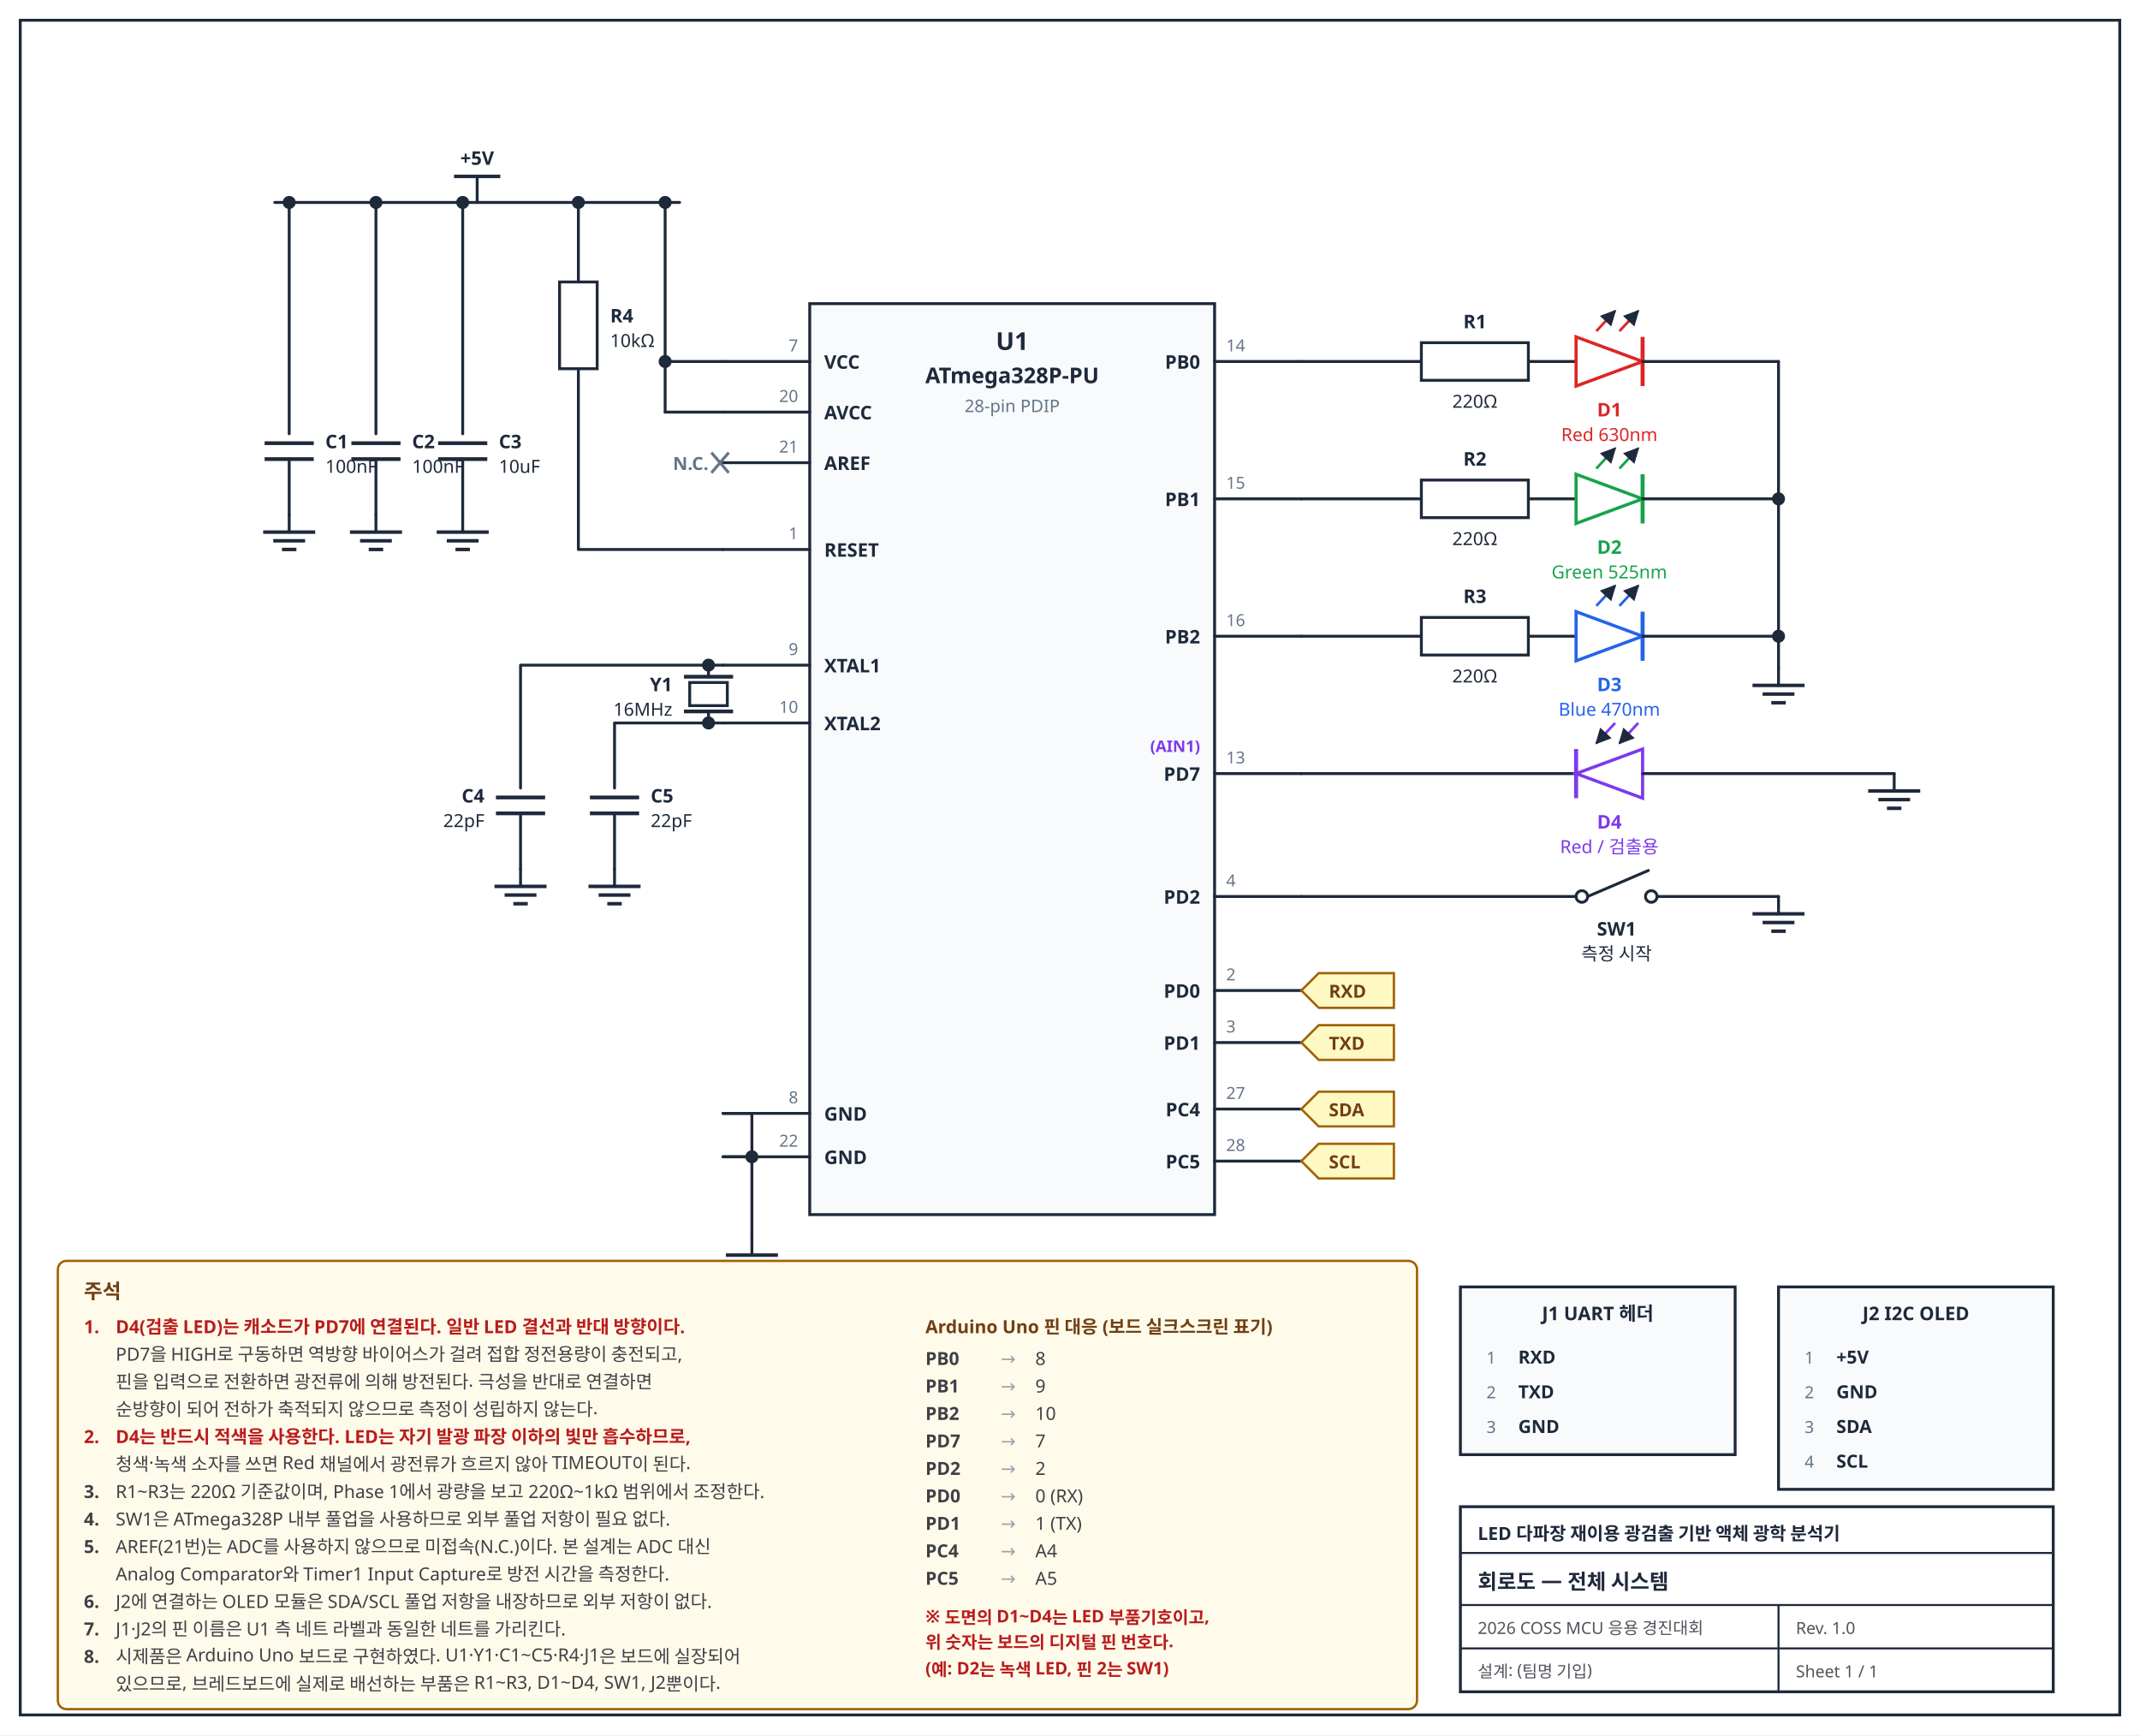
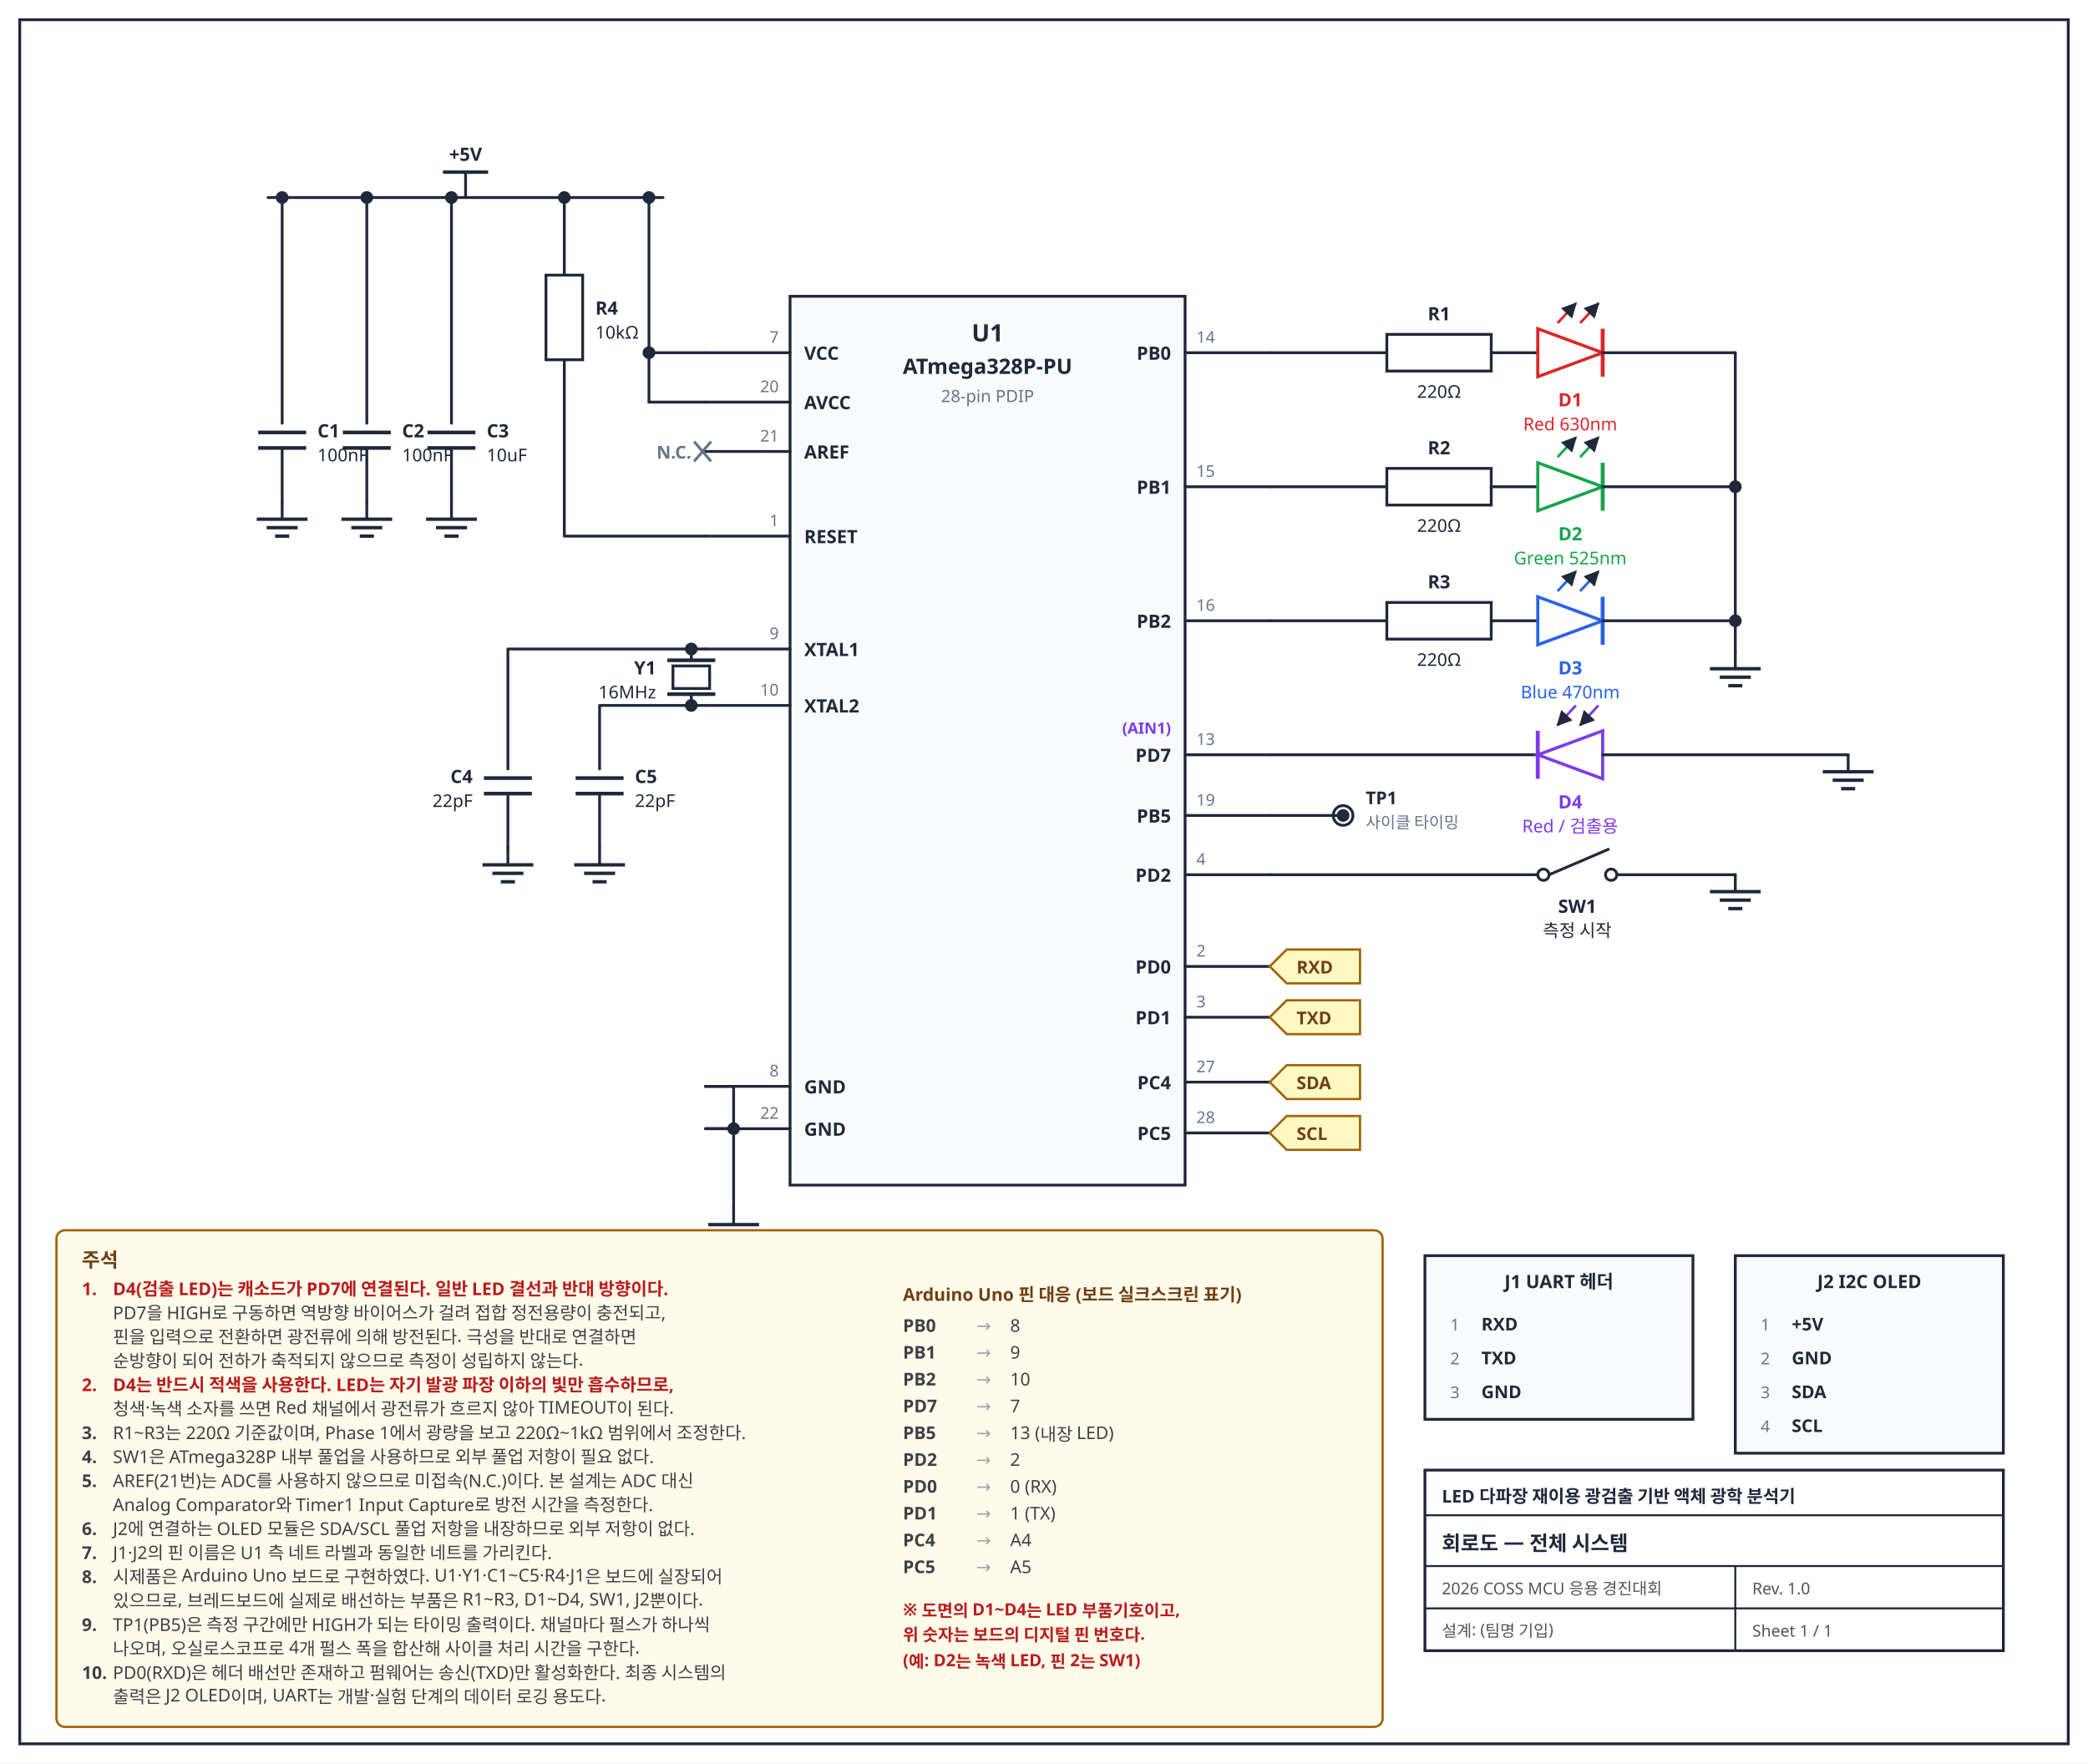
- <svg xmlns="http://www.w3.org/2000/svg" viewBox="0 0 1480 1200" width="1480" height="1200" font-family="'Malgun Gothic','맑은 고딕','Noto Sans KR',sans-serif">
+ <svg xmlns="http://www.w3.org/2000/svg" viewBox="0 0 1480 1250" width="1480" height="1250" font-family="'Malgun Gothic','맑은 고딕','Noto Sans KR',sans-serif">
  <defs>
    <marker id="tip" viewBox="0 0 10 10" refX="9" refY="5" markerWidth="6" markerHeight="6" orient="auto-start-reverse">
      <path d="M 0 0 L 10 5 L 0 10 z" fill="#1e293b" />
    </marker>
  </defs>
-   <rect width="1480" height="1200" fill="#ffffff" />
-   <rect x="14" y="14" width="1452" height="1172" rx="0" fill="none" stroke="#1e293b" stroke-width="2" />
+   <rect width="1480" height="1250" fill="#ffffff" />
+   <rect x="14" y="14" width="1452" height="1222" rx="0" fill="none" stroke="#1e293b" stroke-width="2" />
  <rect x="560" y="210" width="280" height="630" rx="0" fill="#f8fafc" stroke="#1e293b" stroke-width="2" />
  <text x="700" y="242" font-size="17" text-anchor="middle" font-weight="700" fill="#1e293b">U1</text>
  <text x="700" y="265" font-size="15" text-anchor="middle" font-weight="700" fill="#1e293b">ATmega328P-PU</text>
  <text x="700" y="285" font-size="12" text-anchor="middle" font-weight="400" fill="#64748b">28-pin PDIP</text>
  <polyline points="500,250 560,250" fill="none" stroke="#1e293b" stroke-width="2" stroke-linecap="round" stroke-linejoin="round" />
  <text x="570" y="255" font-size="13" text-anchor="start" font-weight="600" fill="#1e293b">VCC</text>
  <text x="552" y="243" font-size="11.5" text-anchor="end" font-weight="400" fill="#64748b">7</text>
  <polyline points="500,285 560,285" fill="none" stroke="#1e293b" stroke-width="2" stroke-linecap="round" stroke-linejoin="round" />
  <text x="570" y="290" font-size="13" text-anchor="start" font-weight="600" fill="#1e293b">AVCC</text>
  <text x="552" y="278" font-size="11.5" text-anchor="end" font-weight="400" fill="#64748b">20</text>
  <polyline points="500,320 560,320" fill="none" stroke="#1e293b" stroke-width="2" stroke-linecap="round" stroke-linejoin="round" />
  <text x="570" y="325" font-size="13" text-anchor="start" font-weight="600" fill="#1e293b">AREF</text>
  <text x="552" y="313" font-size="11.5" text-anchor="end" font-weight="400" fill="#64748b">21</text>
  <polyline points="500,380 560,380" fill="none" stroke="#1e293b" stroke-width="2" stroke-linecap="round" stroke-linejoin="round" />
  <text x="570" y="385" font-size="13" text-anchor="start" font-weight="600" fill="#1e293b">RESET</text>
  <text x="552" y="373" font-size="11.5" text-anchor="end" font-weight="400" fill="#64748b">1</text>
  <polyline points="500,460 560,460" fill="none" stroke="#1e293b" stroke-width="2" stroke-linecap="round" stroke-linejoin="round" />
  <text x="570" y="465" font-size="13" text-anchor="start" font-weight="600" fill="#1e293b">XTAL1</text>
  <text x="552" y="453" font-size="11.5" text-anchor="end" font-weight="400" fill="#64748b">9</text>
  <polyline points="500,500 560,500" fill="none" stroke="#1e293b" stroke-width="2" stroke-linecap="round" stroke-linejoin="round" />
  <text x="570" y="505" font-size="13" text-anchor="start" font-weight="600" fill="#1e293b">XTAL2</text>
  <text x="552" y="493" font-size="11.5" text-anchor="end" font-weight="400" fill="#64748b">10</text>
  <polyline points="500,770 560,770" fill="none" stroke="#1e293b" stroke-width="2" stroke-linecap="round" stroke-linejoin="round" />
  <text x="570" y="775" font-size="13" text-anchor="start" font-weight="600" fill="#1e293b">GND</text>
  <text x="552" y="763" font-size="11.5" text-anchor="end" font-weight="400" fill="#64748b">8</text>
  <polyline points="500,800 560,800" fill="none" stroke="#1e293b" stroke-width="2" stroke-linecap="round" stroke-linejoin="round" />
  <text x="570" y="805" font-size="13" text-anchor="start" font-weight="600" fill="#1e293b">GND</text>
  <text x="552" y="793" font-size="11.5" text-anchor="end" font-weight="400" fill="#64748b">22</text>
  <polyline points="840,250 900,250" fill="none" stroke="#1e293b" stroke-width="2" stroke-linecap="round" stroke-linejoin="round" />
  <text x="830" y="255" font-size="13" text-anchor="end" font-weight="600" fill="#1e293b">PB0</text>
  <text x="848" y="243" font-size="11.5" text-anchor="start" font-weight="400" fill="#64748b">14</text>
  <polyline points="840,345 900,345" fill="none" stroke="#1e293b" stroke-width="2" stroke-linecap="round" stroke-linejoin="round" />
  <text x="830" y="350" font-size="13" text-anchor="end" font-weight="600" fill="#1e293b">PB1</text>
  <text x="848" y="338" font-size="11.5" text-anchor="start" font-weight="400" fill="#64748b">15</text>
  <polyline points="840,440 900,440" fill="none" stroke="#1e293b" stroke-width="2" stroke-linecap="round" stroke-linejoin="round" />
  <text x="830" y="445" font-size="13" text-anchor="end" font-weight="600" fill="#1e293b">PB2</text>
  <text x="848" y="433" font-size="11.5" text-anchor="start" font-weight="400" fill="#64748b">16</text>
  <polyline points="840,535 900,535" fill="none" stroke="#1e293b" stroke-width="2" stroke-linecap="round" stroke-linejoin="round" />
  <text x="830" y="540" font-size="13" text-anchor="end" font-weight="600" fill="#1e293b">PD7</text>
  <text x="848" y="528" font-size="11.5" text-anchor="start" font-weight="400" fill="#64748b">13</text>
+   <polyline points="840,578 900,578" fill="none" stroke="#1e293b" stroke-width="2" stroke-linecap="round" stroke-linejoin="round" />
+   <text x="830" y="583" font-size="13" text-anchor="end" font-weight="600" fill="#1e293b">PB5</text>
+   <text x="848" y="571" font-size="11.5" text-anchor="start" font-weight="400" fill="#64748b">19</text>
  <polyline points="840,620 900,620" fill="none" stroke="#1e293b" stroke-width="2" stroke-linecap="round" stroke-linejoin="round" />
  <text x="830" y="625" font-size="13" text-anchor="end" font-weight="600" fill="#1e293b">PD2</text>
  <text x="848" y="613" font-size="11.5" text-anchor="start" font-weight="400" fill="#64748b">4</text>
  <polyline points="840,685 900,685" fill="none" stroke="#1e293b" stroke-width="2" stroke-linecap="round" stroke-linejoin="round" />
  <text x="830" y="690" font-size="13" text-anchor="end" font-weight="600" fill="#1e293b">PD0</text>
  <text x="848" y="678" font-size="11.5" text-anchor="start" font-weight="400" fill="#64748b">2</text>
  <polyline points="840,721 900,721" fill="none" stroke="#1e293b" stroke-width="2" stroke-linecap="round" stroke-linejoin="round" />
  <text x="830" y="726" font-size="13" text-anchor="end" font-weight="600" fill="#1e293b">PD1</text>
  <text x="848" y="714" font-size="11.5" text-anchor="start" font-weight="400" fill="#64748b">3</text>
  <polyline points="840,767 900,767" fill="none" stroke="#1e293b" stroke-width="2" stroke-linecap="round" stroke-linejoin="round" />
  <text x="830" y="772" font-size="13" text-anchor="end" font-weight="600" fill="#1e293b">PC4</text>
  <text x="848" y="760" font-size="11.5" text-anchor="start" font-weight="400" fill="#64748b">27</text>
  <polyline points="840,803 900,803" fill="none" stroke="#1e293b" stroke-width="2" stroke-linecap="round" stroke-linejoin="round" />
  <text x="830" y="808" font-size="13" text-anchor="end" font-weight="600" fill="#1e293b">PC5</text>
  <text x="848" y="796" font-size="11.5" text-anchor="start" font-weight="400" fill="#64748b">28</text>
  <text x="830" y="520" font-size="11" text-anchor="end" font-weight="600" fill="#7c3aed">(AIN1)</text>
  <polyline points="190,140 470,140" fill="none" stroke="#1e293b" stroke-width="2" stroke-linecap="round" stroke-linejoin="round" />
  <polyline points="330,140 330,122" fill="none" stroke="#1e293b" stroke-width="2" stroke-linecap="round" stroke-linejoin="round" />
  <line x1="314" y1="122" x2="346" y2="122" stroke="#1e293b" stroke-width="2.4" />
  <text x="330" y="114" font-size="13" text-anchor="middle" font-weight="700" fill="#1e293b">+5V</text>
  <circle cx="200" cy="140" r="4.5" fill="#1e293b" />
  <polyline points="200,140 200,300" fill="none" stroke="#1e293b" stroke-width="2" stroke-linecap="round" stroke-linejoin="round" />
  <line x1="183" y1="306.5" x2="217" y2="306.5" stroke="#1e293b" stroke-width="2.6" />
  <line x1="183" y1="317.5" x2="217" y2="317.5" stroke="#1e293b" stroke-width="2.6" />
  <text x="225" y="310" font-size="13" text-anchor="start" font-weight="700" fill="#1e293b">C1</text>
  <text x="225" y="327" font-size="12.5" text-anchor="start" font-weight="400" fill="#1e293b">100nF</text>
  <polyline points="200,317.5 200,356" fill="none" stroke="#1e293b" stroke-width="2" stroke-linecap="round" stroke-linejoin="round" />
  <polyline points="200,356 200,368" fill="none" stroke="#1e293b" stroke-width="2" stroke-linecap="round" stroke-linejoin="round" />
  <line x1="182" y1="368" x2="218" y2="368" stroke="#1e293b" stroke-width="2.4" />
  <line x1="189" y1="374" x2="211" y2="374" stroke="#1e293b" stroke-width="2.4" />
  <line x1="195" y1="380" x2="205" y2="380" stroke="#1e293b" stroke-width="2.4" />
  <circle cx="260" cy="140" r="4.5" fill="#1e293b" />
  <polyline points="260,140 260,300" fill="none" stroke="#1e293b" stroke-width="2" stroke-linecap="round" stroke-linejoin="round" />
  <line x1="243" y1="306.5" x2="277" y2="306.5" stroke="#1e293b" stroke-width="2.6" />
  <line x1="243" y1="317.5" x2="277" y2="317.5" stroke="#1e293b" stroke-width="2.6" />
  <text x="285" y="310" font-size="13" text-anchor="start" font-weight="700" fill="#1e293b">C2</text>
  <text x="285" y="327" font-size="12.5" text-anchor="start" font-weight="400" fill="#1e293b">100nF</text>
  <polyline points="260,317.5 260,356" fill="none" stroke="#1e293b" stroke-width="2" stroke-linecap="round" stroke-linejoin="round" />
  <polyline points="260,356 260,368" fill="none" stroke="#1e293b" stroke-width="2" stroke-linecap="round" stroke-linejoin="round" />
  <line x1="242" y1="368" x2="278" y2="368" stroke="#1e293b" stroke-width="2.4" />
  <line x1="249" y1="374" x2="271" y2="374" stroke="#1e293b" stroke-width="2.4" />
  <line x1="255" y1="380" x2="265" y2="380" stroke="#1e293b" stroke-width="2.4" />
  <circle cx="320" cy="140" r="4.5" fill="#1e293b" />
  <polyline points="320,140 320,300" fill="none" stroke="#1e293b" stroke-width="2" stroke-linecap="round" stroke-linejoin="round" />
  <line x1="303" y1="306.5" x2="337" y2="306.5" stroke="#1e293b" stroke-width="2.6" />
  <line x1="303" y1="317.5" x2="337" y2="317.5" stroke="#1e293b" stroke-width="2.6" />
  <text x="345" y="310" font-size="13" text-anchor="start" font-weight="700" fill="#1e293b">C3</text>
  <text x="345" y="327" font-size="12.5" text-anchor="start" font-weight="400" fill="#1e293b">10uF</text>
  <polyline points="320,317.5 320,356" fill="none" stroke="#1e293b" stroke-width="2" stroke-linecap="round" stroke-linejoin="round" />
  <polyline points="320,356 320,368" fill="none" stroke="#1e293b" stroke-width="2" stroke-linecap="round" stroke-linejoin="round" />
  <line x1="302" y1="368" x2="338" y2="368" stroke="#1e293b" stroke-width="2.4" />
  <line x1="309" y1="374" x2="331" y2="374" stroke="#1e293b" stroke-width="2.4" />
  <line x1="315" y1="380" x2="325" y2="380" stroke="#1e293b" stroke-width="2.4" />
  <polyline points="460,140 460,285" fill="none" stroke="#1e293b" stroke-width="2" stroke-linecap="round" stroke-linejoin="round" />
  <circle cx="460" cy="140" r="4.5" fill="#1e293b" />
  <polyline points="460,250 500,250" fill="none" stroke="#1e293b" stroke-width="2" stroke-linecap="round" stroke-linejoin="round" />
  <polyline points="460,285 500,285" fill="none" stroke="#1e293b" stroke-width="2" stroke-linecap="round" stroke-linejoin="round" />
  <circle cx="460" cy="250" r="4.5" fill="#1e293b" />
  <polyline points="400,140 400,195" fill="none" stroke="#1e293b" stroke-width="2" stroke-linecap="round" stroke-linejoin="round" />
  <circle cx="400" cy="140" r="4.5" fill="#1e293b" />
  <rect x="387" y="195" width="26" height="60" rx="0" fill="#ffffff" stroke="#1e293b" stroke-width="2" />
  <text x="422" y="223" font-size="13" text-anchor="start" font-weight="700" fill="#1e293b">R4</text>
  <text x="422" y="240" font-size="12.5" text-anchor="start" font-weight="400" fill="#1e293b">10kΩ</text>
  <polyline points="400,255 400,380 500,380" fill="none" stroke="#1e293b" stroke-width="2" stroke-linecap="round" stroke-linejoin="round" />
  <text x="490" y="325" font-size="12.5" text-anchor="end" font-weight="600" fill="#64748b">N.C.</text>
  <line x1="492" y1="313" x2="504" y2="327" stroke="#64748b" stroke-width="2" />
  <line x1="492" y1="327" x2="504" y2="313" stroke="#64748b" stroke-width="2" />
  <polyline points="490,460 500,460" fill="none" stroke="#1e293b" stroke-width="2" stroke-linecap="round" stroke-linejoin="round" />
  <polyline points="490,500 500,500" fill="none" stroke="#1e293b" stroke-width="2" stroke-linecap="round" stroke-linejoin="round" />
  <line x1="473" y1="468" x2="507" y2="468" stroke="#1e293b" stroke-width="2.6" />
  <line x1="473" y1="492" x2="507" y2="492" stroke="#1e293b" stroke-width="2.6" />
  <rect x="477" y="472" width="26" height="16" rx="0" fill="#ffffff" stroke="#1e293b" stroke-width="2" />
  <text x="465" y="478" font-size="13" text-anchor="end" font-weight="700" fill="#1e293b">Y1</text>
  <text x="465" y="495" font-size="12.5" text-anchor="end" font-weight="400" fill="#1e293b">16MHz</text>
  <polyline points="490,460 490,468" fill="none" stroke="#1e293b" stroke-width="2" stroke-linecap="round" stroke-linejoin="round" />
  <polyline points="490,492 490,500" fill="none" stroke="#1e293b" stroke-width="2" stroke-linecap="round" stroke-linejoin="round" />
  <circle cx="490" cy="460" r="4.5" fill="#1e293b" />
  <polyline points="490,460 360,460 360,545" fill="none" stroke="#1e293b" stroke-width="2" stroke-linecap="round" stroke-linejoin="round" />
  <line x1="343" y1="551.5" x2="377" y2="551.5" stroke="#1e293b" stroke-width="2.6" />
  <line x1="343" y1="562.5" x2="377" y2="562.5" stroke="#1e293b" stroke-width="2.6" />
  <text x="335" y="555" font-size="13" text-anchor="end" font-weight="700" fill="#1e293b">C4</text>
  <text x="335" y="572" font-size="12.5" text-anchor="end" font-weight="400" fill="#1e293b">22pF</text>
  <polyline points="360,562.5 360,601" fill="none" stroke="#1e293b" stroke-width="2" stroke-linecap="round" stroke-linejoin="round" />
  <polyline points="360,601 360,613" fill="none" stroke="#1e293b" stroke-width="2" stroke-linecap="round" stroke-linejoin="round" />
  <line x1="342" y1="613" x2="378" y2="613" stroke="#1e293b" stroke-width="2.4" />
  <line x1="349" y1="619" x2="371" y2="619" stroke="#1e293b" stroke-width="2.4" />
  <line x1="355" y1="625" x2="365" y2="625" stroke="#1e293b" stroke-width="2.4" />
  <circle cx="490" cy="500" r="4.5" fill="#1e293b" />
  <polyline points="490,500 425,500 425,545" fill="none" stroke="#1e293b" stroke-width="2" stroke-linecap="round" stroke-linejoin="round" />
  <line x1="408" y1="551.5" x2="442" y2="551.5" stroke="#1e293b" stroke-width="2.6" />
  <line x1="408" y1="562.5" x2="442" y2="562.5" stroke="#1e293b" stroke-width="2.6" />
  <text x="450" y="555" font-size="13" text-anchor="start" font-weight="700" fill="#1e293b">C5</text>
  <text x="450" y="572" font-size="12.5" text-anchor="start" font-weight="400" fill="#1e293b">22pF</text>
  <polyline points="425,562.5 425,601" fill="none" stroke="#1e293b" stroke-width="2" stroke-linecap="round" stroke-linejoin="round" />
  <polyline points="425,601 425,613" fill="none" stroke="#1e293b" stroke-width="2" stroke-linecap="round" stroke-linejoin="round" />
  <line x1="407" y1="613" x2="443" y2="613" stroke="#1e293b" stroke-width="2.4" />
  <line x1="414" y1="619" x2="436" y2="619" stroke="#1e293b" stroke-width="2.4" />
  <line x1="420" y1="625" x2="430" y2="625" stroke="#1e293b" stroke-width="2.4" />
  <polyline points="500,770 520,770 520,856" fill="none" stroke="#1e293b" stroke-width="2" stroke-linecap="round" stroke-linejoin="round" />
  <polyline points="500,800 520,800" fill="none" stroke="#1e293b" stroke-width="2" stroke-linecap="round" stroke-linejoin="round" />
  <circle cx="520" cy="800" r="4.5" fill="#1e293b" />
  <polyline points="520,856 520,868" fill="none" stroke="#1e293b" stroke-width="2" stroke-linecap="round" stroke-linejoin="round" />
  <line x1="502" y1="868" x2="538" y2="868" stroke="#1e293b" stroke-width="2.4" />
  <line x1="509" y1="874" x2="531" y2="874" stroke="#1e293b" stroke-width="2.4" />
  <line x1="515" y1="880" x2="525" y2="880" stroke="#1e293b" stroke-width="2.4" />
  <polyline points="900,250 983,250" fill="none" stroke="#1e293b" stroke-width="2" stroke-linecap="round" stroke-linejoin="round" />
  <rect x="983" y="237" width="74" height="26" rx="0" fill="#ffffff" stroke="#1e293b" stroke-width="2" />
  <text x="1020" y="227" font-size="13" text-anchor="middle" font-weight="700" fill="#1e293b">R1</text>
  <text x="1020" y="282" font-size="12.5" text-anchor="middle" font-weight="400" fill="#1e293b">220Ω</text>
  <polyline points="1057,250 1090,250" fill="none" stroke="#1e293b" stroke-width="2" stroke-linecap="round" stroke-linejoin="round" />
  <path d="M 1090 233 L 1090 267 L 1136 250 Z" fill="none" stroke="#dc2626" stroke-width="2.2" />
  <line x1="1136" y1="233" x2="1136" y2="267" stroke="#dc2626" stroke-width="2.8" />
  <line x1="1104" y1="229" x2="1117" y2="215" stroke="#dc2626" stroke-width="1.8" marker-end="url(#tip)" />
  <line x1="1120" y1="229" x2="1133" y2="215" stroke="#dc2626" stroke-width="1.8" marker-end="url(#tip)" />
  <text x="1113" y="288" font-size="13" text-anchor="middle" font-weight="700" fill="#dc2626">D1</text>
  <text x="1113" y="305" font-size="12.5" text-anchor="middle" font-weight="400" fill="#dc2626">Red 630nm</text>
  <polyline points="1136,250 1230,250" fill="none" stroke="#1e293b" stroke-width="2" stroke-linecap="round" stroke-linejoin="round" />
  <polyline points="900,345 983,345" fill="none" stroke="#1e293b" stroke-width="2" stroke-linecap="round" stroke-linejoin="round" />
  <rect x="983" y="332" width="74" height="26" rx="0" fill="#ffffff" stroke="#1e293b" stroke-width="2" />
  <text x="1020" y="322" font-size="13" text-anchor="middle" font-weight="700" fill="#1e293b">R2</text>
  <text x="1020" y="377" font-size="12.5" text-anchor="middle" font-weight="400" fill="#1e293b">220Ω</text>
  <polyline points="1057,345 1090,345" fill="none" stroke="#1e293b" stroke-width="2" stroke-linecap="round" stroke-linejoin="round" />
  <path d="M 1090 328 L 1090 362 L 1136 345 Z" fill="none" stroke="#16a34a" stroke-width="2.2" />
  <line x1="1136" y1="328" x2="1136" y2="362" stroke="#16a34a" stroke-width="2.8" />
  <line x1="1104" y1="324" x2="1117" y2="310" stroke="#16a34a" stroke-width="1.8" marker-end="url(#tip)" />
  <line x1="1120" y1="324" x2="1133" y2="310" stroke="#16a34a" stroke-width="1.8" marker-end="url(#tip)" />
  <text x="1113" y="383" font-size="13" text-anchor="middle" font-weight="700" fill="#16a34a">D2</text>
  <text x="1113" y="400" font-size="12.5" text-anchor="middle" font-weight="400" fill="#16a34a">Green 525nm</text>
  <polyline points="1136,345 1230,345" fill="none" stroke="#1e293b" stroke-width="2" stroke-linecap="round" stroke-linejoin="round" />
  <polyline points="900,440 983,440" fill="none" stroke="#1e293b" stroke-width="2" stroke-linecap="round" stroke-linejoin="round" />
  <rect x="983" y="427" width="74" height="26" rx="0" fill="#ffffff" stroke="#1e293b" stroke-width="2" />
  <text x="1020" y="417" font-size="13" text-anchor="middle" font-weight="700" fill="#1e293b">R3</text>
  <text x="1020" y="472" font-size="12.5" text-anchor="middle" font-weight="400" fill="#1e293b">220Ω</text>
  <polyline points="1057,440 1090,440" fill="none" stroke="#1e293b" stroke-width="2" stroke-linecap="round" stroke-linejoin="round" />
  <path d="M 1090 423 L 1090 457 L 1136 440 Z" fill="none" stroke="#2563eb" stroke-width="2.2" />
  <line x1="1136" y1="423" x2="1136" y2="457" stroke="#2563eb" stroke-width="2.8" />
  <line x1="1104" y1="419" x2="1117" y2="405" stroke="#2563eb" stroke-width="1.8" marker-end="url(#tip)" />
  <line x1="1120" y1="419" x2="1133" y2="405" stroke="#2563eb" stroke-width="1.8" marker-end="url(#tip)" />
  <text x="1113" y="478" font-size="13" text-anchor="middle" font-weight="700" fill="#2563eb">D3</text>
  <text x="1113" y="495" font-size="12.5" text-anchor="middle" font-weight="400" fill="#2563eb">Blue 470nm</text>
  <polyline points="1136,440 1230,440" fill="none" stroke="#1e293b" stroke-width="2" stroke-linecap="round" stroke-linejoin="round" />
  <circle cx="1230" cy="345" r="4.5" fill="#1e293b" />
  <circle cx="1230" cy="440" r="4.5" fill="#1e293b" />
  <polyline points="1230,250 1230,462" fill="none" stroke="#1e293b" stroke-width="2" stroke-linecap="round" stroke-linejoin="round" />
  <polyline points="1230,462 1230,474" fill="none" stroke="#1e293b" stroke-width="2" stroke-linecap="round" stroke-linejoin="round" />
  <line x1="1212" y1="474" x2="1248" y2="474" stroke="#1e293b" stroke-width="2.4" />
  <line x1="1219" y1="480" x2="1241" y2="480" stroke="#1e293b" stroke-width="2.4" />
  <line x1="1225" y1="486" x2="1235" y2="486" stroke="#1e293b" stroke-width="2.4" />
  <polyline points="900,535 1090,535" fill="none" stroke="#1e293b" stroke-width="2" stroke-linecap="round" stroke-linejoin="round" />
  <path d="M 1136 518 L 1136 552 L 1090 535 Z" fill="none" stroke="#7c3aed" stroke-width="2.2" />
  <line x1="1090" y1="518" x2="1090" y2="552" stroke="#7c3aed" stroke-width="2.8" />
  <line x1="1117" y1="500" x2="1104" y2="514" stroke="#7c3aed" stroke-width="1.8" marker-end="url(#tip)" />
  <line x1="1133" y1="500" x2="1120" y2="514" stroke="#7c3aed" stroke-width="1.8" marker-end="url(#tip)" />
  <text x="1113" y="573" font-size="13" text-anchor="middle" font-weight="700" fill="#7c3aed">D4</text>
  <text x="1113" y="590" font-size="12.5" text-anchor="middle" font-weight="400" fill="#7c3aed">Red / 검출용</text>
  <polyline points="1136,535 1310,535" fill="none" stroke="#1e293b" stroke-width="2" stroke-linecap="round" stroke-linejoin="round" />
  <polyline points="1310,535 1310,547" fill="none" stroke="#1e293b" stroke-width="2" stroke-linecap="round" stroke-linejoin="round" />
  <line x1="1292" y1="547" x2="1328" y2="547" stroke="#1e293b" stroke-width="2.4" />
  <line x1="1299" y1="553" x2="1321" y2="553" stroke="#1e293b" stroke-width="2.4" />
  <line x1="1305" y1="559" x2="1315" y2="559" stroke="#1e293b" stroke-width="2.4" />
  <polyline points="900,620 1090,620" fill="none" stroke="#1e293b" stroke-width="2" stroke-linecap="round" stroke-linejoin="round" />
  <circle cx="1094" cy="620" r="4" fill="none" stroke="#1e293b" stroke-width="2" />
  <circle cx="1142" cy="620" r="4" fill="none" stroke="#1e293b" stroke-width="2" />
  <polyline points="1098,620 1140,602" fill="none" stroke="#1e293b" stroke-width="2" stroke-linecap="round" stroke-linejoin="round" />
  <text x="1118" y="647" font-size="13" text-anchor="middle" font-weight="700" fill="#1e293b">SW1</text>
  <text x="1118" y="664" font-size="12.5" text-anchor="middle" font-weight="400" fill="#1e293b">측정 시작</text>
  <polyline points="1146,620 1230,620" fill="none" stroke="#1e293b" stroke-width="2" stroke-linecap="round" stroke-linejoin="round" />
  <polyline points="1230,620 1230,632" fill="none" stroke="#1e293b" stroke-width="2" stroke-linecap="round" stroke-linejoin="round" />
  <line x1="1212" y1="632" x2="1248" y2="632" stroke="#1e293b" stroke-width="2.4" />
  <line x1="1219" y1="638" x2="1241" y2="638" stroke="#1e293b" stroke-width="2.4" />
  <line x1="1225" y1="644" x2="1235" y2="644" stroke="#1e293b" stroke-width="2.4" />
  <polygon points="900,685 912,673 964,673 964,697 912,697" fill="#fef9c3" stroke="#a16207" stroke-width="1.6" />
  <text x="919" y="690" font-size="12.5" text-anchor="start" font-weight="700" fill="#713f12">RXD</text>
  <polygon points="900,721 912,709 964,709 964,733 912,733" fill="#fef9c3" stroke="#a16207" stroke-width="1.6" />
  <text x="919" y="726" font-size="12.5" text-anchor="start" font-weight="700" fill="#713f12">TXD</text>
  <polygon points="900,767 912,755 964,755 964,779 912,779" fill="#fef9c3" stroke="#a16207" stroke-width="1.6" />
  <text x="919" y="772" font-size="12.5" text-anchor="start" font-weight="700" fill="#713f12">SDA</text>
  <polygon points="900,803 912,791 964,791 964,815 912,815" fill="#fef9c3" stroke="#a16207" stroke-width="1.6" />
  <text x="919" y="808" font-size="12.5" text-anchor="start" font-weight="700" fill="#713f12">SCL</text>
+   <polyline points="900,578 952,578" fill="none" stroke="#1e293b" stroke-width="2" stroke-linecap="round" stroke-linejoin="round" />
+   <circle cx="952" cy="578" r="4.5" fill="#1e293b" />
+   <circle cx="952" cy="578" r="7" fill="none" stroke="#1e293b" stroke-width="2" />
+   <text x="968" y="570" font-size="12.5" text-anchor="start" font-weight="700" fill="#1e293b">TP1</text>
+   <text x="968" y="587" font-size="11.5" text-anchor="start" font-weight="400" fill="#64748b">사이클 타이밍</text>
  <rect x="1010" y="890" width="190" height="116" rx="0" fill="#f8fafc" stroke="#1e293b" stroke-width="2" />
  <text x="1105" y="913" font-size="13" text-anchor="middle" font-weight="700" fill="#1e293b">J1  UART 헤더</text>
  <text x="1028" y="943" font-size="11.5" text-anchor="start" font-weight="400" fill="#64748b">1</text>
  <text x="1050" y="943" font-size="12.5" text-anchor="start" font-weight="600" fill="#1e293b">RXD</text>
  <text x="1028" y="967" font-size="11.5" text-anchor="start" font-weight="400" fill="#64748b">2</text>
  <text x="1050" y="967" font-size="12.5" text-anchor="start" font-weight="600" fill="#1e293b">TXD</text>
  <text x="1028" y="991" font-size="11.5" text-anchor="start" font-weight="400" fill="#64748b">3</text>
  <text x="1050" y="991" font-size="12.5" text-anchor="start" font-weight="600" fill="#1e293b">GND</text>
  <rect x="1230" y="890" width="190" height="140" rx="0" fill="#f8fafc" stroke="#1e293b" stroke-width="2" />
  <text x="1325" y="913" font-size="13" text-anchor="middle" font-weight="700" fill="#1e293b">J2  I2C OLED</text>
  <text x="1248" y="943" font-size="11.5" text-anchor="start" font-weight="400" fill="#64748b">1</text>
  <text x="1270" y="943" font-size="12.5" text-anchor="start" font-weight="600" fill="#1e293b">+5V</text>
  <text x="1248" y="967" font-size="11.5" text-anchor="start" font-weight="400" fill="#64748b">2</text>
  <text x="1270" y="967" font-size="12.5" text-anchor="start" font-weight="600" fill="#1e293b">GND</text>
  <text x="1248" y="991" font-size="11.5" text-anchor="start" font-weight="400" fill="#64748b">3</text>
  <text x="1270" y="991" font-size="12.5" text-anchor="start" font-weight="600" fill="#1e293b">SDA</text>
  <text x="1248" y="1015" font-size="11.5" text-anchor="start" font-weight="400" fill="#64748b">4</text>
  <text x="1270" y="1015" font-size="12.5" text-anchor="start" font-weight="600" fill="#1e293b">SCL</text>
-   <rect x="40" y="872" width="940" height="310" rx="6" fill="#fffbeb" stroke="#a16207" stroke-width="1.6" />
+   <rect x="40" y="872" width="940" height="352" rx="6" fill="#fffbeb" stroke="#a16207" stroke-width="1.6" />
  <text x="58" y="898" font-size="14" text-anchor="start" font-weight="700" fill="#713f12">주석</text>
-   <text x="58" y="922" font-size="12.5" text-anchor="start" font-weight="700" fill="#b91c1c">1.</text>
-   <text x="80" y="922" font-size="12.5" text-anchor="start" font-weight="700" fill="#b91c1c">D4(검출 LED)는 캐소드가 PD7에 연결된다. 일반 LED 결선과 반대 방향이다.</text>
-   <text x="80" y="941" font-size="12.5" text-anchor="start" font-weight="400" fill="#3f3f46">PD7을 HIGH로 구동하면 역방향 바이어스가 걸려 접합 정전용량이 충전되고,</text>
-   <text x="80" y="960" font-size="12.5" text-anchor="start" font-weight="400" fill="#3f3f46">핀을 입력으로 전환하면 광전류에 의해 방전된다. 극성을 반대로 연결하면</text>
-   <text x="80" y="979" font-size="12.5" text-anchor="start" font-weight="400" fill="#3f3f46">순방향이 되어 전하가 축적되지 않으므로 측정이 성립하지 않는다.</text>
-   <text x="58" y="998" font-size="12.5" text-anchor="start" font-weight="700" fill="#b91c1c">2.</text>
-   <text x="80" y="998" font-size="12.5" text-anchor="start" font-weight="700" fill="#b91c1c">D4는 반드시 적색을 사용한다. LED는 자기 발광 파장 이하의 빛만 흡수하므로,</text>
-   <text x="80" y="1017" font-size="12.5" text-anchor="start" font-weight="400" fill="#3f3f46">청색·녹색 소자를 쓰면 Red 채널에서 광전류가 흐르지 않아 TIMEOUT이 된다.</text>
-   <text x="58" y="1036" font-size="12.5" text-anchor="start" font-weight="700" fill="#3f3f46">3.</text>
-   <text x="80" y="1036" font-size="12.5" text-anchor="start" font-weight="400" fill="#3f3f46">R1~R3는 220Ω 기준값이며, Phase 1에서 광량을 보고 220Ω~1kΩ 범위에서 조정한다.</text>
-   <text x="58" y="1055" font-size="12.5" text-anchor="start" font-weight="700" fill="#3f3f46">4.</text>
-   <text x="80" y="1055" font-size="12.5" text-anchor="start" font-weight="400" fill="#3f3f46">SW1은 ATmega328P 내부 풀업을 사용하므로 외부 풀업 저항이 필요 없다.</text>
-   <text x="58" y="1074" font-size="12.5" text-anchor="start" font-weight="700" fill="#3f3f46">5.</text>
-   <text x="80" y="1074" font-size="12.5" text-anchor="start" font-weight="400" fill="#3f3f46">AREF(21번)는 ADC를 사용하지 않으므로 미접속(N.C.)이다. 본 설계는 ADC 대신</text>
-   <text x="80" y="1093" font-size="12.5" text-anchor="start" font-weight="400" fill="#3f3f46">Analog Comparator와 Timer1 Input Capture로 방전 시간을 측정한다.</text>
-   <text x="58" y="1112" font-size="12.5" text-anchor="start" font-weight="700" fill="#3f3f46">6.</text>
-   <text x="80" y="1112" font-size="12.5" text-anchor="start" font-weight="400" fill="#3f3f46">J2에 연결하는 OLED 모듈은 SDA/SCL 풀업 저항을 내장하므로 외부 저항이 없다.</text>
-   <text x="58" y="1131" font-size="12.5" text-anchor="start" font-weight="700" fill="#3f3f46">7.</text>
-   <text x="80" y="1131" font-size="12.5" text-anchor="start" font-weight="400" fill="#3f3f46">J1·J2의 핀 이름은 U1 측 네트 라벨과 동일한 네트를 가리킨다.</text>
-   <text x="58" y="1150" font-size="12.5" text-anchor="start" font-weight="700" fill="#3f3f46">8.</text>
-   <text x="80" y="1150" font-size="12.5" text-anchor="start" font-weight="400" fill="#3f3f46">시제품은 Arduino Uno 보드로 구현하였다. U1·Y1·C1~C5·R4·J1은 보드에 실장되어</text>
-   <text x="80" y="1169" font-size="12.5" text-anchor="start" font-weight="400" fill="#3f3f46">있으므로, 브레드보드에 실제로 배선하는 부품은 R1~R3, D1~D4, SW1, J2뿐이다.</text>
+   <text x="58" y="918" font-size="12.5" text-anchor="start" font-weight="700" fill="#b91c1c">1.</text>
+   <text x="80" y="918" font-size="12.5" text-anchor="start" font-weight="700" fill="#b91c1c">D4(검출 LED)는 캐소드가 PD7에 연결된다. 일반 LED 결선과 반대 방향이다.</text>
+   <text x="80" y="935" font-size="12.5" text-anchor="start" font-weight="400" fill="#3f3f46">PD7을 HIGH로 구동하면 역방향 바이어스가 걸려 접합 정전용량이 충전되고,</text>
+   <text x="80" y="952" font-size="12.5" text-anchor="start" font-weight="400" fill="#3f3f46">핀을 입력으로 전환하면 광전류에 의해 방전된다. 극성을 반대로 연결하면</text>
+   <text x="80" y="969" font-size="12.5" text-anchor="start" font-weight="400" fill="#3f3f46">순방향이 되어 전하가 축적되지 않으므로 측정이 성립하지 않는다.</text>
+   <text x="58" y="986" font-size="12.5" text-anchor="start" font-weight="700" fill="#b91c1c">2.</text>
+   <text x="80" y="986" font-size="12.5" text-anchor="start" font-weight="700" fill="#b91c1c">D4는 반드시 적색을 사용한다. LED는 자기 발광 파장 이하의 빛만 흡수하므로,</text>
+   <text x="80" y="1003" font-size="12.5" text-anchor="start" font-weight="400" fill="#3f3f46">청색·녹색 소자를 쓰면 Red 채널에서 광전류가 흐르지 않아 TIMEOUT이 된다.</text>
+   <text x="58" y="1020" font-size="12.5" text-anchor="start" font-weight="700" fill="#3f3f46">3.</text>
+   <text x="80" y="1020" font-size="12.5" text-anchor="start" font-weight="400" fill="#3f3f46">R1~R3는 220Ω 기준값이며, Phase 1에서 광량을 보고 220Ω~1kΩ 범위에서 조정한다.</text>
+   <text x="58" y="1037" font-size="12.5" text-anchor="start" font-weight="700" fill="#3f3f46">4.</text>
+   <text x="80" y="1037" font-size="12.5" text-anchor="start" font-weight="400" fill="#3f3f46">SW1은 ATmega328P 내부 풀업을 사용하므로 외부 풀업 저항이 필요 없다.</text>
+   <text x="58" y="1054" font-size="12.5" text-anchor="start" font-weight="700" fill="#3f3f46">5.</text>
+   <text x="80" y="1054" font-size="12.5" text-anchor="start" font-weight="400" fill="#3f3f46">AREF(21번)는 ADC를 사용하지 않으므로 미접속(N.C.)이다. 본 설계는 ADC 대신</text>
+   <text x="80" y="1071" font-size="12.5" text-anchor="start" font-weight="400" fill="#3f3f46">Analog Comparator와 Timer1 Input Capture로 방전 시간을 측정한다.</text>
+   <text x="58" y="1088" font-size="12.5" text-anchor="start" font-weight="700" fill="#3f3f46">6.</text>
+   <text x="80" y="1088" font-size="12.5" text-anchor="start" font-weight="400" fill="#3f3f46">J2에 연결하는 OLED 모듈은 SDA/SCL 풀업 저항을 내장하므로 외부 저항이 없다.</text>
+   <text x="58" y="1105" font-size="12.5" text-anchor="start" font-weight="700" fill="#3f3f46">7.</text>
+   <text x="80" y="1105" font-size="12.5" text-anchor="start" font-weight="400" fill="#3f3f46">J1·J2의 핀 이름은 U1 측 네트 라벨과 동일한 네트를 가리킨다.</text>
+   <text x="58" y="1122" font-size="12.5" text-anchor="start" font-weight="700" fill="#3f3f46">8.</text>
+   <text x="80" y="1122" font-size="12.5" text-anchor="start" font-weight="400" fill="#3f3f46">시제품은 Arduino Uno 보드로 구현하였다. U1·Y1·C1~C5·R4·J1은 보드에 실장되어</text>
+   <text x="80" y="1139" font-size="12.5" text-anchor="start" font-weight="400" fill="#3f3f46">있으므로, 브레드보드에 실제로 배선하는 부품은 R1~R3, D1~D4, SW1, J2뿐이다.</text>
+   <text x="58" y="1156" font-size="12.5" text-anchor="start" font-weight="700" fill="#3f3f46">9.</text>
+   <text x="80" y="1156" font-size="12.5" text-anchor="start" font-weight="400" fill="#3f3f46">TP1(PB5)은 측정 구간에만 HIGH가 되는 타이밍 출력이다. 채널마다 펄스가 하나씩</text>
+   <text x="80" y="1173" font-size="12.5" text-anchor="start" font-weight="400" fill="#3f3f46">나오며, 오실로스코프로 4개 펄스 폭을 합산해 사이클 처리 시간을 구한다.</text>
+   <text x="58" y="1190" font-size="12.5" text-anchor="start" font-weight="700" fill="#3f3f46">10.</text>
+   <text x="80" y="1190" font-size="12.5" text-anchor="start" font-weight="400" fill="#3f3f46">PD0(RXD)은 헤더 배선만 존재하고 펌웨어는 송신(TXD)만 활성화한다. 최종 시스템의</text>
+   <text x="80" y="1207" font-size="12.5" text-anchor="start" font-weight="400" fill="#3f3f46">출력은 J2 OLED이며, UART는 개발·실험 단계의 데이터 로깅 용도다.</text>
  <text x="640" y="922" font-size="12.5" text-anchor="start" font-weight="700" fill="#713f12">Arduino Uno 핀 대응 (보드 실크스크린 표기)</text>
  <text x="640" y="944" font-size="12.5" text-anchor="start" font-weight="600" fill="#3f3f46">PB0</text>
  <text x="692" y="944" font-size="12.5" text-anchor="start" font-weight="400" fill="#a1a1aa">→</text>
  <text x="716" y="944" font-size="12.5" text-anchor="start" font-weight="400" fill="#3f3f46">8</text>
  <text x="640" y="963" font-size="12.5" text-anchor="start" font-weight="600" fill="#3f3f46">PB1</text>
  <text x="692" y="963" font-size="12.5" text-anchor="start" font-weight="400" fill="#a1a1aa">→</text>
  <text x="716" y="963" font-size="12.5" text-anchor="start" font-weight="400" fill="#3f3f46">9</text>
  <text x="640" y="982" font-size="12.5" text-anchor="start" font-weight="600" fill="#3f3f46">PB2</text>
  <text x="692" y="982" font-size="12.5" text-anchor="start" font-weight="400" fill="#a1a1aa">→</text>
  <text x="716" y="982" font-size="12.5" text-anchor="start" font-weight="400" fill="#3f3f46">10</text>
  <text x="640" y="1001" font-size="12.5" text-anchor="start" font-weight="600" fill="#3f3f46">PD7</text>
  <text x="692" y="1001" font-size="12.5" text-anchor="start" font-weight="400" fill="#a1a1aa">→</text>
  <text x="716" y="1001" font-size="12.5" text-anchor="start" font-weight="400" fill="#3f3f46">7</text>
-   <text x="640" y="1020" font-size="12.5" text-anchor="start" font-weight="600" fill="#3f3f46">PD2</text>
+   <text x="640" y="1020" font-size="12.5" text-anchor="start" font-weight="600" fill="#3f3f46">PB5</text>
  <text x="692" y="1020" font-size="12.5" text-anchor="start" font-weight="400" fill="#a1a1aa">→</text>
-   <text x="716" y="1020" font-size="12.5" text-anchor="start" font-weight="400" fill="#3f3f46">2</text>
-   <text x="640" y="1039" font-size="12.5" text-anchor="start" font-weight="600" fill="#3f3f46">PD0</text>
+   <text x="716" y="1020" font-size="12.5" text-anchor="start" font-weight="400" fill="#3f3f46">13 (내장 LED)</text>
+   <text x="640" y="1039" font-size="12.5" text-anchor="start" font-weight="600" fill="#3f3f46">PD2</text>
  <text x="692" y="1039" font-size="12.5" text-anchor="start" font-weight="400" fill="#a1a1aa">→</text>
-   <text x="716" y="1039" font-size="12.5" text-anchor="start" font-weight="400" fill="#3f3f46">0 (RX)</text>
-   <text x="640" y="1058" font-size="12.5" text-anchor="start" font-weight="600" fill="#3f3f46">PD1</text>
+   <text x="716" y="1039" font-size="12.5" text-anchor="start" font-weight="400" fill="#3f3f46">2</text>
+   <text x="640" y="1058" font-size="12.5" text-anchor="start" font-weight="600" fill="#3f3f46">PD0</text>
  <text x="692" y="1058" font-size="12.5" text-anchor="start" font-weight="400" fill="#a1a1aa">→</text>
-   <text x="716" y="1058" font-size="12.5" text-anchor="start" font-weight="400" fill="#3f3f46">1 (TX)</text>
-   <text x="640" y="1077" font-size="12.5" text-anchor="start" font-weight="600" fill="#3f3f46">PC4</text>
+   <text x="716" y="1058" font-size="12.5" text-anchor="start" font-weight="400" fill="#3f3f46">0 (RX)</text>
+   <text x="640" y="1077" font-size="12.5" text-anchor="start" font-weight="600" fill="#3f3f46">PD1</text>
  <text x="692" y="1077" font-size="12.5" text-anchor="start" font-weight="400" fill="#a1a1aa">→</text>
-   <text x="716" y="1077" font-size="12.5" text-anchor="start" font-weight="400" fill="#3f3f46">A4</text>
-   <text x="640" y="1096" font-size="12.5" text-anchor="start" font-weight="600" fill="#3f3f46">PC5</text>
+   <text x="716" y="1077" font-size="12.5" text-anchor="start" font-weight="400" fill="#3f3f46">1 (TX)</text>
+   <text x="640" y="1096" font-size="12.5" text-anchor="start" font-weight="600" fill="#3f3f46">PC4</text>
  <text x="692" y="1096" font-size="12.5" text-anchor="start" font-weight="400" fill="#a1a1aa">→</text>
-   <text x="716" y="1096" font-size="12.5" text-anchor="start" font-weight="400" fill="#3f3f46">A5</text>
-   <text x="640" y="1122" font-size="12" text-anchor="start" font-weight="700" fill="#b91c1c">※ 도면의 D1~D4는 LED 부품기호이고,</text>
-   <text x="640" y="1140" font-size="12" text-anchor="start" font-weight="700" fill="#b91c1c">위 숫자는 보드의 디지털 핀 번호다.</text>
-   <text x="640" y="1158" font-size="12" text-anchor="start" font-weight="700" fill="#b91c1c">(예: D2는 녹색 LED, 핀 2는 SW1)</text>
+   <text x="716" y="1096" font-size="12.5" text-anchor="start" font-weight="400" fill="#3f3f46">A4</text>
+   <text x="640" y="1115" font-size="12.5" text-anchor="start" font-weight="600" fill="#3f3f46">PC5</text>
+   <text x="692" y="1115" font-size="12.5" text-anchor="start" font-weight="400" fill="#a1a1aa">→</text>
+   <text x="716" y="1115" font-size="12.5" text-anchor="start" font-weight="400" fill="#3f3f46">A5</text>
+   <text x="640" y="1145" font-size="12" text-anchor="start" font-weight="700" fill="#b91c1c">※ 도면의 D1~D4는 LED 부품기호이고,</text>
+   <text x="640" y="1163" font-size="12" text-anchor="start" font-weight="700" fill="#b91c1c">위 숫자는 보드의 디지털 핀 번호다.</text>
+   <text x="640" y="1181" font-size="12" text-anchor="start" font-weight="700" fill="#b91c1c">(예: D2는 녹색 LED, 핀 2는 SW1)</text>
  <rect x="1010" y="1042" width="410" height="128" rx="0" fill="#ffffff" stroke="#1e293b" stroke-width="2" />
  <line x1="1010" y1="1074" x2="1420" y2="1074" stroke="#1e293b" stroke-width="1.4" />
  <line x1="1010" y1="1110" x2="1420" y2="1110" stroke="#1e293b" stroke-width="1.4" />
  <line x1="1010" y1="1140" x2="1420" y2="1140" stroke="#1e293b" stroke-width="1.4" />
  <line x1="1230" y1="1110" x2="1230" y2="1170" stroke="#1e293b" stroke-width="1.4" />
  <text x="1022" y="1065" font-size="12.5" text-anchor="start" font-weight="700" fill="#1e293b">LED 다파장 재이용 광검출 기반 액체 광학 분석기</text>
  <text x="1022" y="1099" font-size="14.5" text-anchor="start" font-weight="700" fill="#1e293b">회로도 — 전체 시스템</text>
  <text x="1022" y="1130" font-size="11.5" text-anchor="start" font-weight="400" fill="#52525b">2026 COSS MCU 응용 경진대회</text>
  <text x="1022" y="1160" font-size="11.5" text-anchor="start" font-weight="400" fill="#52525b">설계: (팀명 기입)</text>
  <text x="1242" y="1130" font-size="11.5" text-anchor="start" font-weight="400" fill="#52525b">Rev. 1.0</text>
  <text x="1242" y="1160" font-size="11.5" text-anchor="start" font-weight="400" fill="#52525b">Sheet 1 / 1</text>
</svg>
